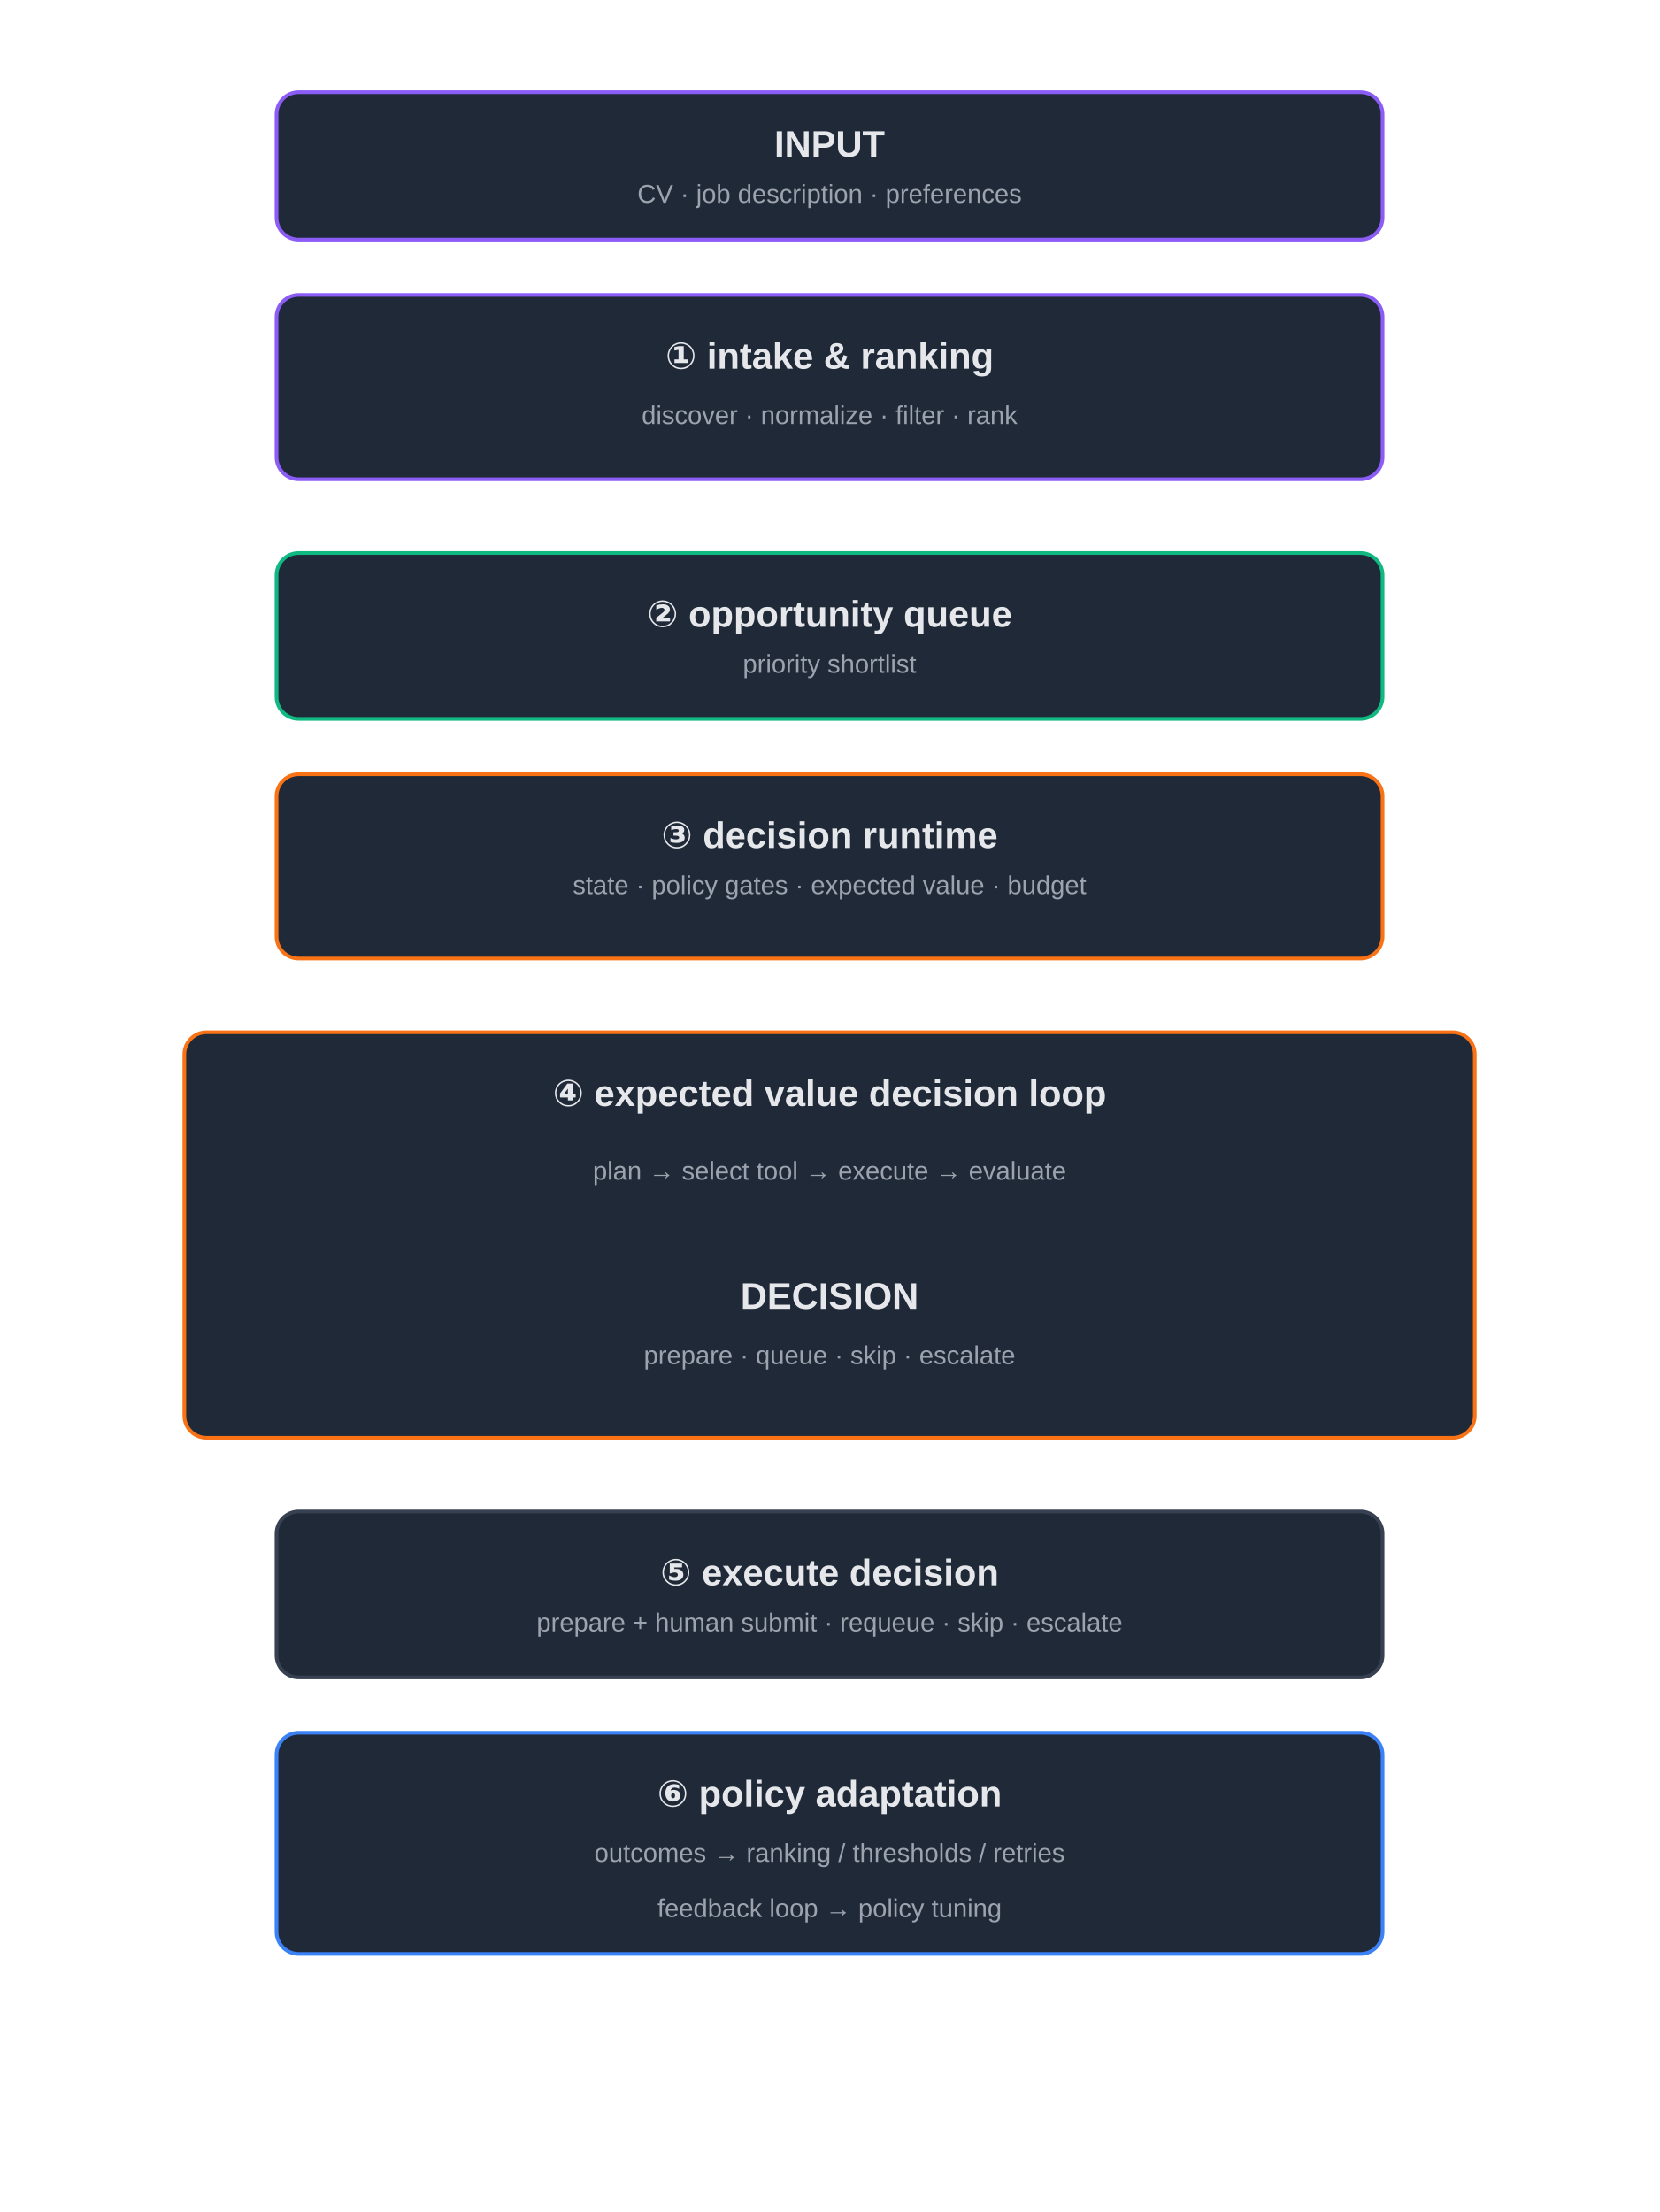
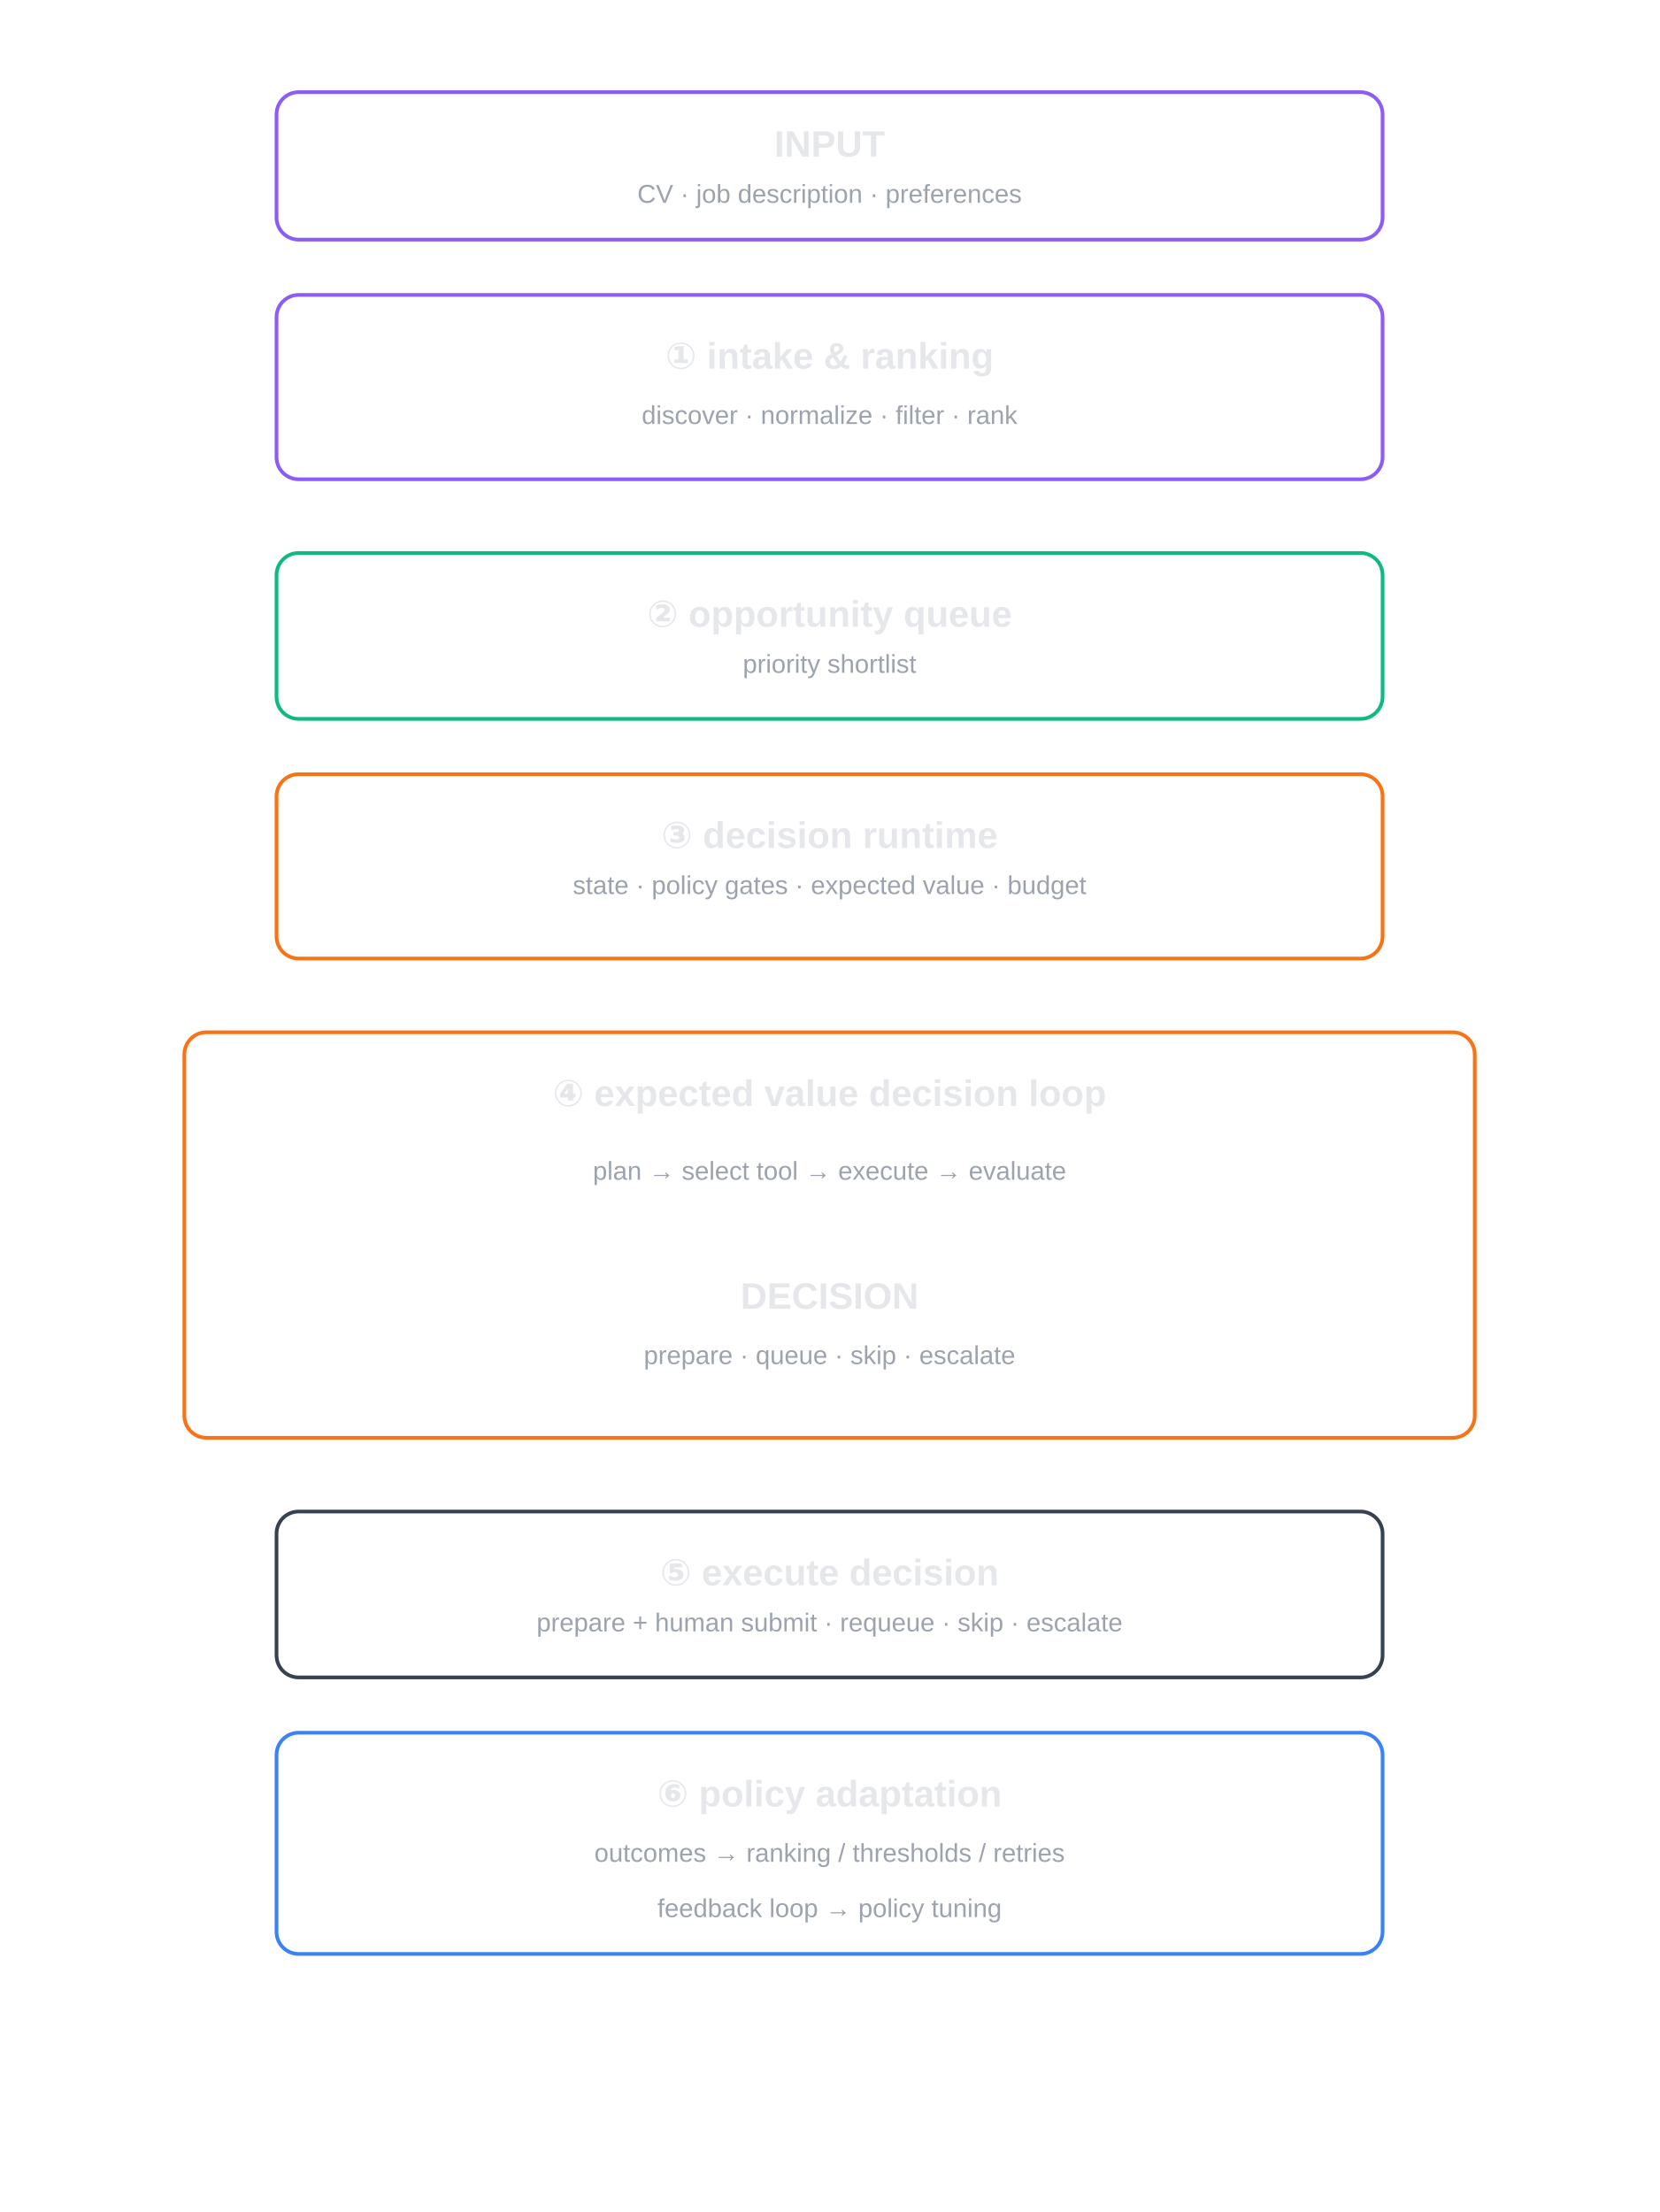
<svg xmlns="http://www.w3.org/2000/svg" width="900" height="1200" viewBox="0 0 900 1200">
  <style>
    text { font-family: Arial, sans-serif; fill: #e5e7eb; }
    .title { font-size: 20px; font-weight: bold; }
    .label { font-size: 14px; fill: #9ca3af; }
-     .box { fill: #1f2937; stroke: #374151; stroke-width: 2; rx: 12; }
+     .box { fill: none; stroke: #374151; stroke-width: 2; rx: 12; }
    .highlight { stroke: #8b5cf6; }
    .green { stroke: #10b981; }
    .orange { stroke: #f97316; }
    .blue { stroke: #3b82f6; }
  </style>
  <rect x="0" y="0" width="900" height="1200" fill="none" />
  <rect x="150" y="50" width="600" height="80" class="box highlight" />
  <text x="450" y="85" text-anchor="middle" class="title">INPUT</text>
  <text x="450" y="110" text-anchor="middle" class="label">CV · job description · preferences</text>
  <rect x="150" y="160" width="600" height="100" class="box highlight" />
  <text x="450" y="200" text-anchor="middle" class="title">① intake &amp; ranking</text>
  <text x="450" y="230" text-anchor="middle" class="label">discover · normalize · filter · rank</text>
  <rect x="150" y="300" width="600" height="90" class="box green" />
  <text x="450" y="340" text-anchor="middle" class="title">② opportunity queue</text>
  <text x="450" y="365" text-anchor="middle" class="label">priority shortlist</text>
  <rect x="150" y="420" width="600" height="100" class="box orange" />
  <text x="450" y="460" text-anchor="middle" class="title">③ decision runtime</text>
  <text x="450" y="485" text-anchor="middle" class="label">state · policy gates · expected value · budget</text>
  <rect x="100" y="560" width="700" height="220" class="box orange" />
  <text x="450" y="600" text-anchor="middle" class="title">④ expected value decision loop</text>
  <text x="450" y="640" text-anchor="middle" class="label">plan → select tool → execute → evaluate</text>
  <text x="450" y="710" text-anchor="middle" class="title">DECISION</text>
  <text x="450" y="740" text-anchor="middle" class="label">prepare · queue · skip · escalate</text>
  <rect x="150" y="820" width="600" height="90" class="box" />
  <text x="450" y="860" text-anchor="middle" class="title">⑤ execute decision</text>
  <text x="450" y="885" text-anchor="middle" class="label">prepare + human submit · requeue · skip · escalate</text>
  <rect x="150" y="940" width="600" height="120" class="box blue" />
  <text x="450" y="980" text-anchor="middle" class="title">⑥ policy adaptation</text>
  <text x="450" y="1010" text-anchor="middle" class="label">outcomes → ranking / thresholds / retries</text>
  <text x="450" y="1040" text-anchor="middle" class="label">feedback loop → policy tuning</text>
</svg>
